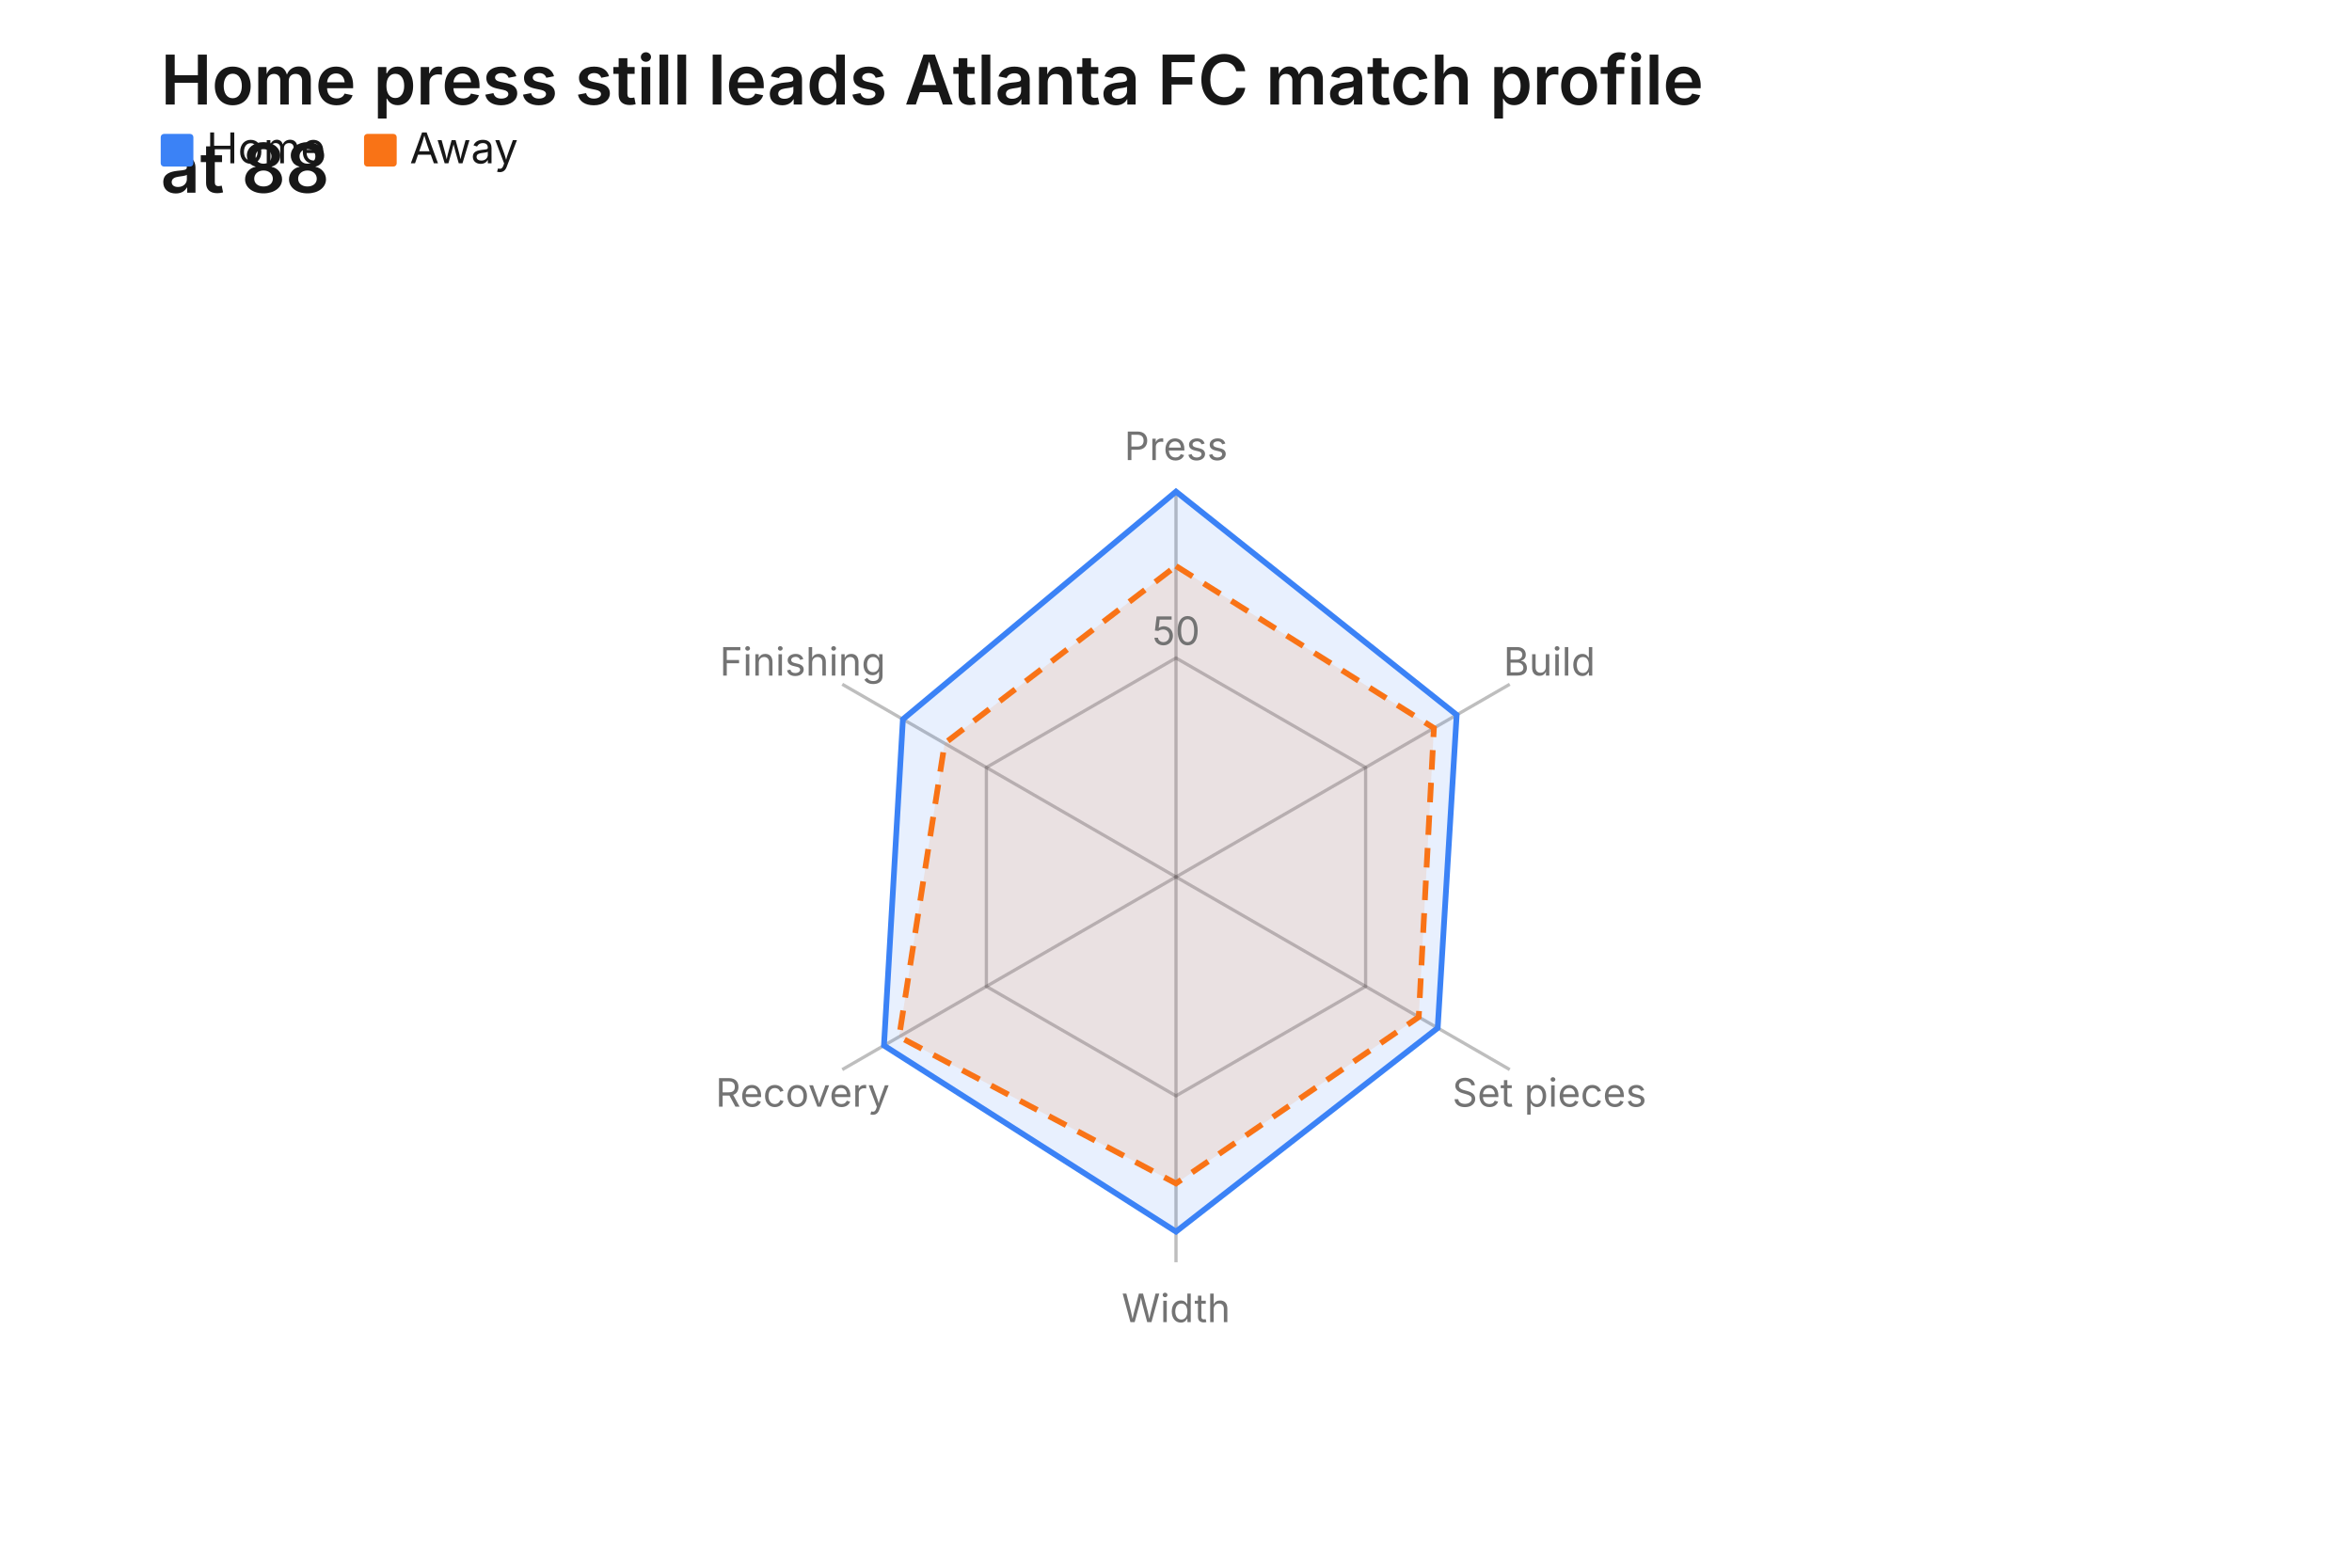
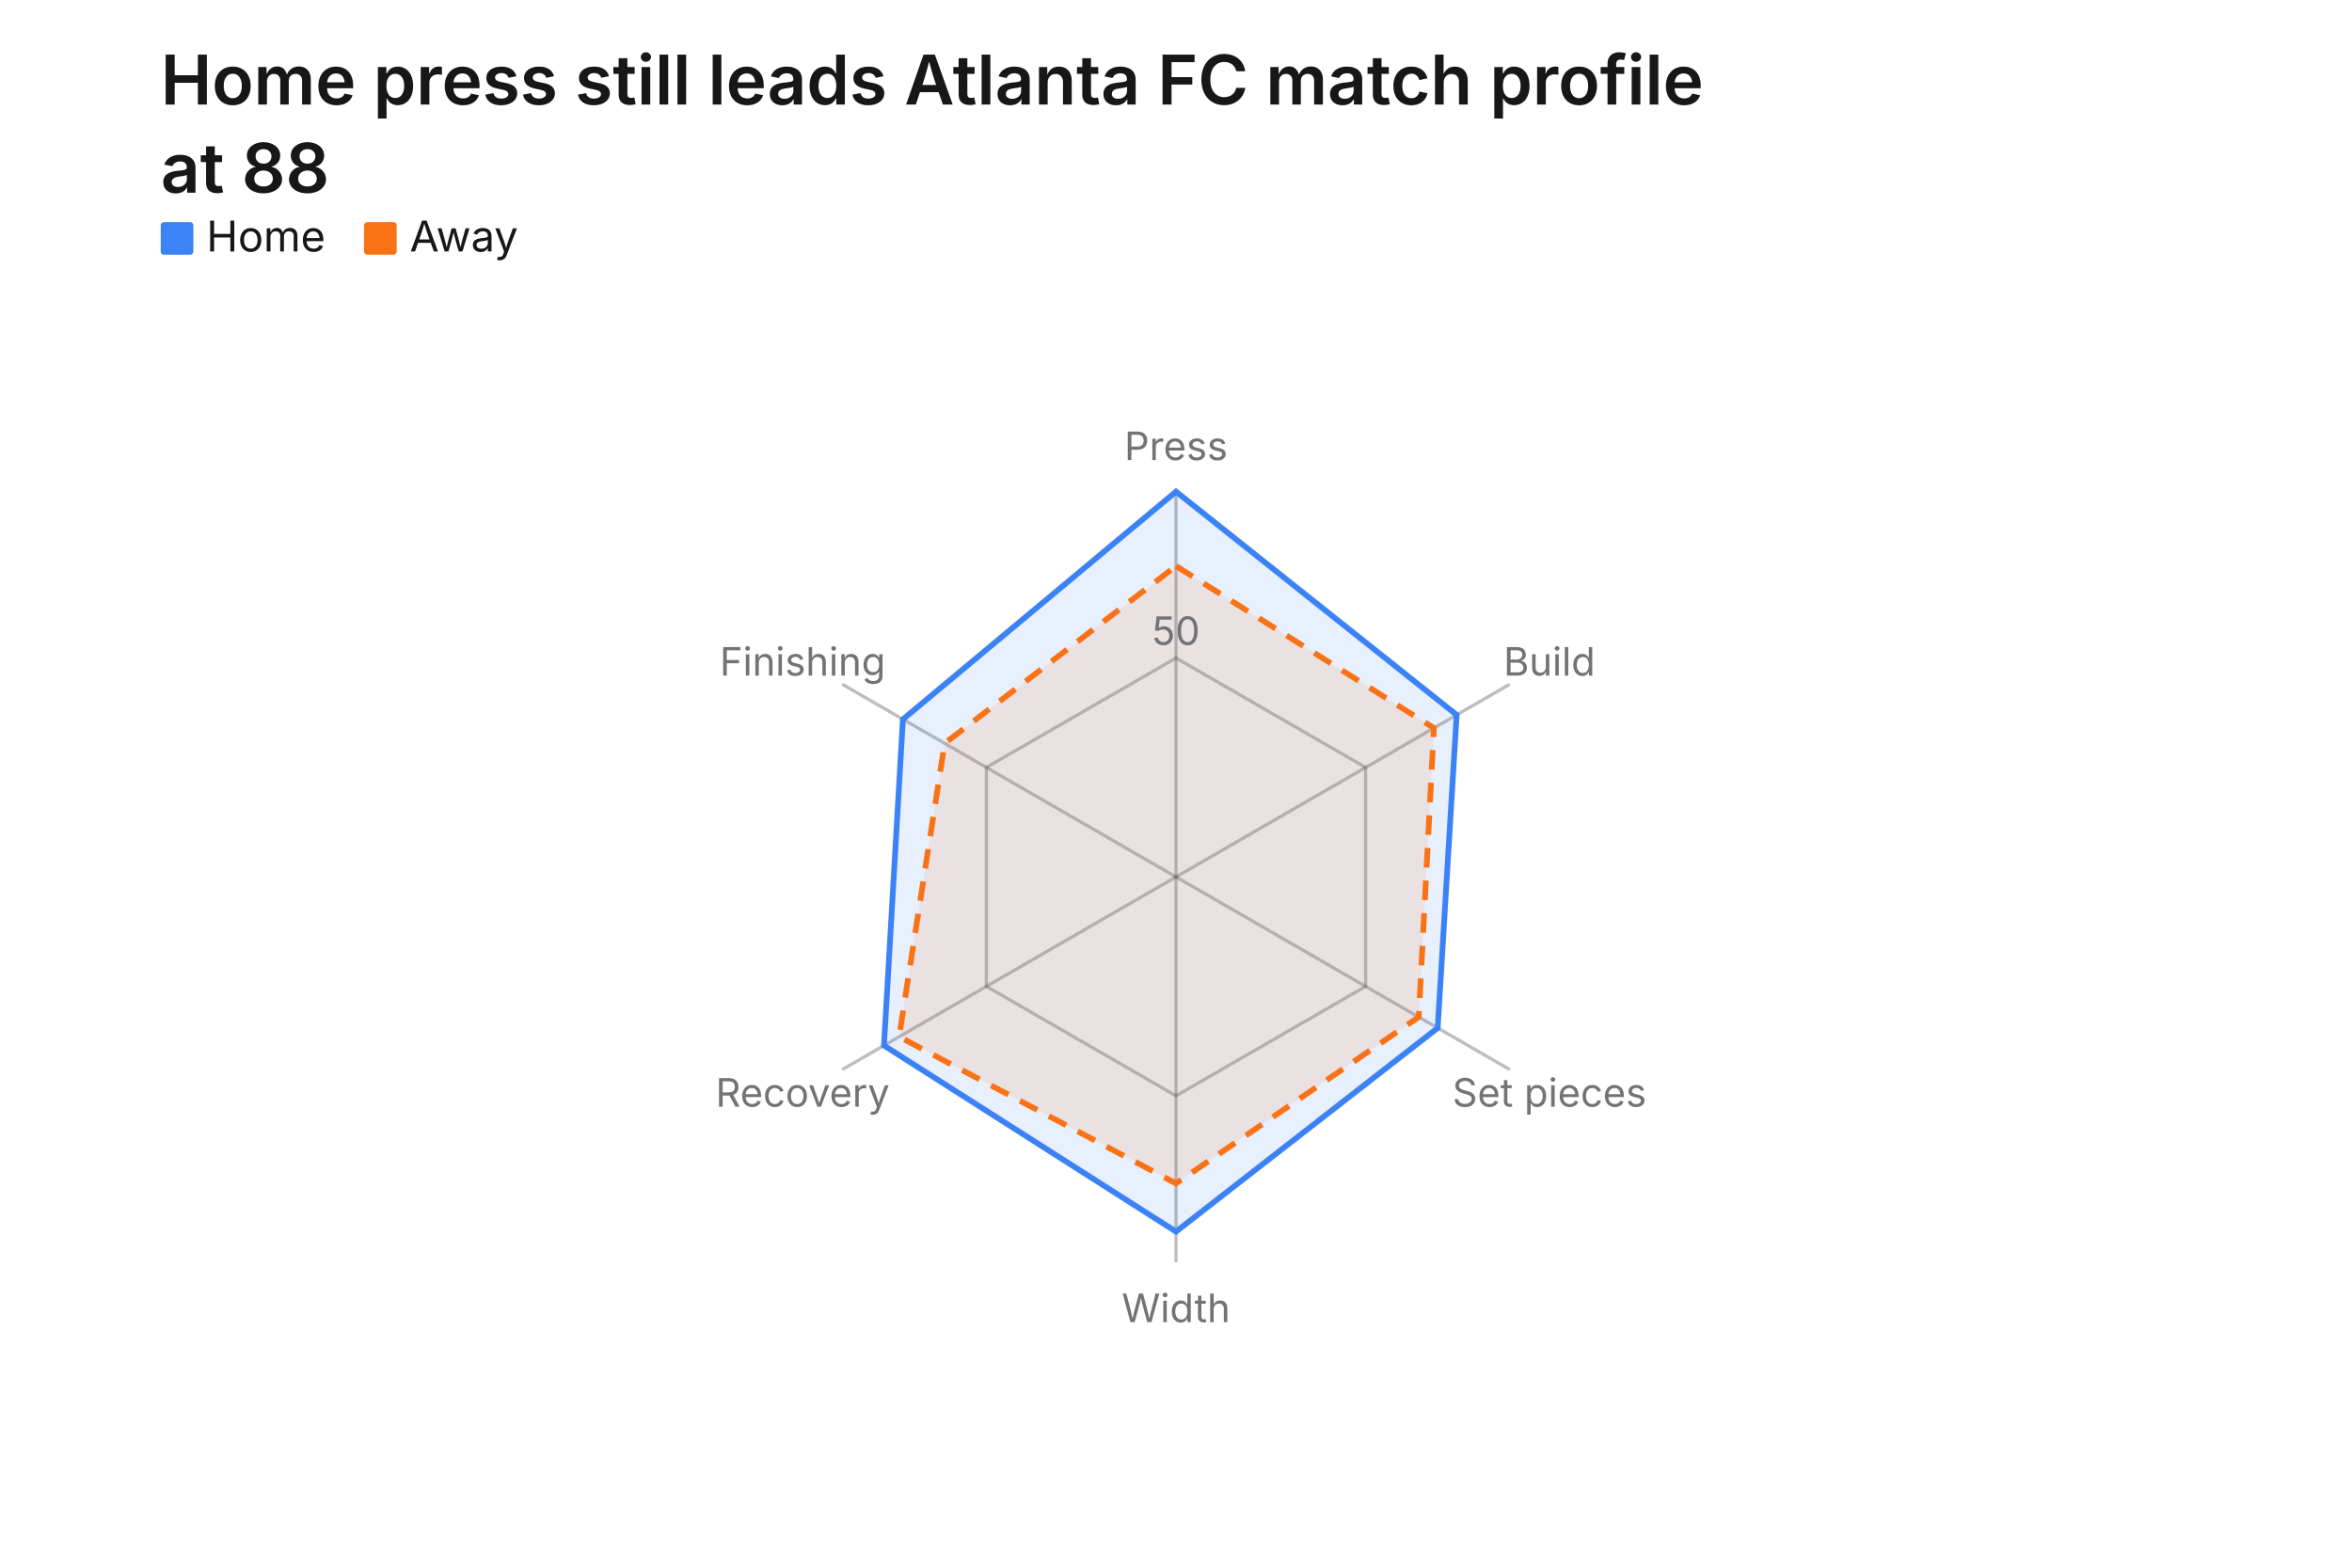
<svg xmlns="http://www.w3.org/2000/svg" width="720" height="480" viewBox="0 0 720 480" role="img" aria-label="radar chart: Home press still leads Atlanta FC match profile at 88, 12 rows, series venue" aria-labelledby="mv-36540905858b9d72-title" aria-describedby="mv-36540905858b9d72-desc" data-markvis="2" data-chart-type="radar" data-id="mv-36540905858b9d72" font-family="ui-sans-serif, system-ui, -apple-system, &quot;Segoe UI&quot;, sans-serif" font-size="12">
  <text x="49.2" y="32" text-anchor="start" font-size="21" font-weight="600" fill="#171717">
    <tspan x="49.2" dy="0">Home press still leads Atlanta FC match profile</tspan>
    <tspan x="49.2" dy="27">at 88</tspan>
  </text>
  <g font-size="13" font-weight="400" fill="#171717">
-     <rect x="49.2" y="41" width="10" height="10" fill="#3B82F6" rx="1" />
-     <text x="63.2" y="50" data-legend="Home">Home</text>
-     <rect x="111.44" y="41" width="10" height="10" fill="#F97316" rx="1" />
-     <text x="125.44" y="50" data-legend="Away">Away</text>
+     <rect x="49.2" y="68" width="10" height="10" fill="#3B82F6" rx="1" />
+     <text x="63.2" y="77" data-legend="Home">Home</text>
+     <rect x="111.44" y="68" width="10" height="10" fill="#F97316" rx="1" />
+     <text x="125.44" y="77" data-legend="Away">Away</text>
  </g>
  <g fill="none" stroke="#171717" stroke-opacity="0.28" stroke-width="1" data-radar-grid="1">
    <path d="M360 201.47 L418.05 234.98 L418.05 302.02 L360 335.53 L301.95 302.02 L301.95 234.98 Z" />
    <line x1="360" y1="268.5" x2="360" y2="150.52" />
    <line x1="360" y1="268.5" x2="462.17" y2="209.51" />
    <line x1="360" y1="268.5" x2="462.17" y2="327.49" />
    <line x1="360" y1="268.5" x2="360" y2="386.48" />
    <line x1="360" y1="268.5" x2="257.83" y2="327.49" />
    <line x1="360" y1="268.5" x2="257.83" y2="209.51" />
  </g>
  <g data-radar="1">
    <path d="M360 150.52 L445.92 218.89 L440.11 314.75 L360 377.1 L270.6 320.12 L276.4 220.24 Z" fill="#3B82F6" fill-opacity="0.12" stroke="#3B82F6" stroke-width="1.75" data-series="Home" />
    <path d="M360 173.31 L438.95 222.92 L434.31 311.4 L360 362.35 L275.24 317.43 L289.18 227.61 Z" fill="#F97316" fill-opacity="0.12" stroke="#F97316" stroke-width="1.75" stroke-dasharray="6 4" data-series="Away" />
  </g>
  <g fill="#737373" font-size="12" font-weight="400">
    <text x="360" y="136.52" text-anchor="middle" dominant-baseline="middle" data-spoke="Press">Press</text>
    <text x="474.3" y="202.51" text-anchor="middle" dominant-baseline="middle" data-spoke="Build">Build</text>
    <text x="474.3" y="334.49" text-anchor="middle" dominant-baseline="middle" data-spoke="Set pieces">Set pieces</text>
    <text x="360" y="400.48" text-anchor="middle" dominant-baseline="middle" data-spoke="Width">Width</text>
    <text x="245.7" y="334.49" text-anchor="middle" dominant-baseline="middle" data-spoke="Recovery">Recovery</text>
    <text x="245.7" y="202.51" text-anchor="middle" dominant-baseline="middle" data-spoke="Finishing">Finishing</text>
    <text x="360" y="197.47" text-anchor="middle" font-size="12" fill="#737373" data-radar-tick="50">50</text>
  </g>
</svg>
